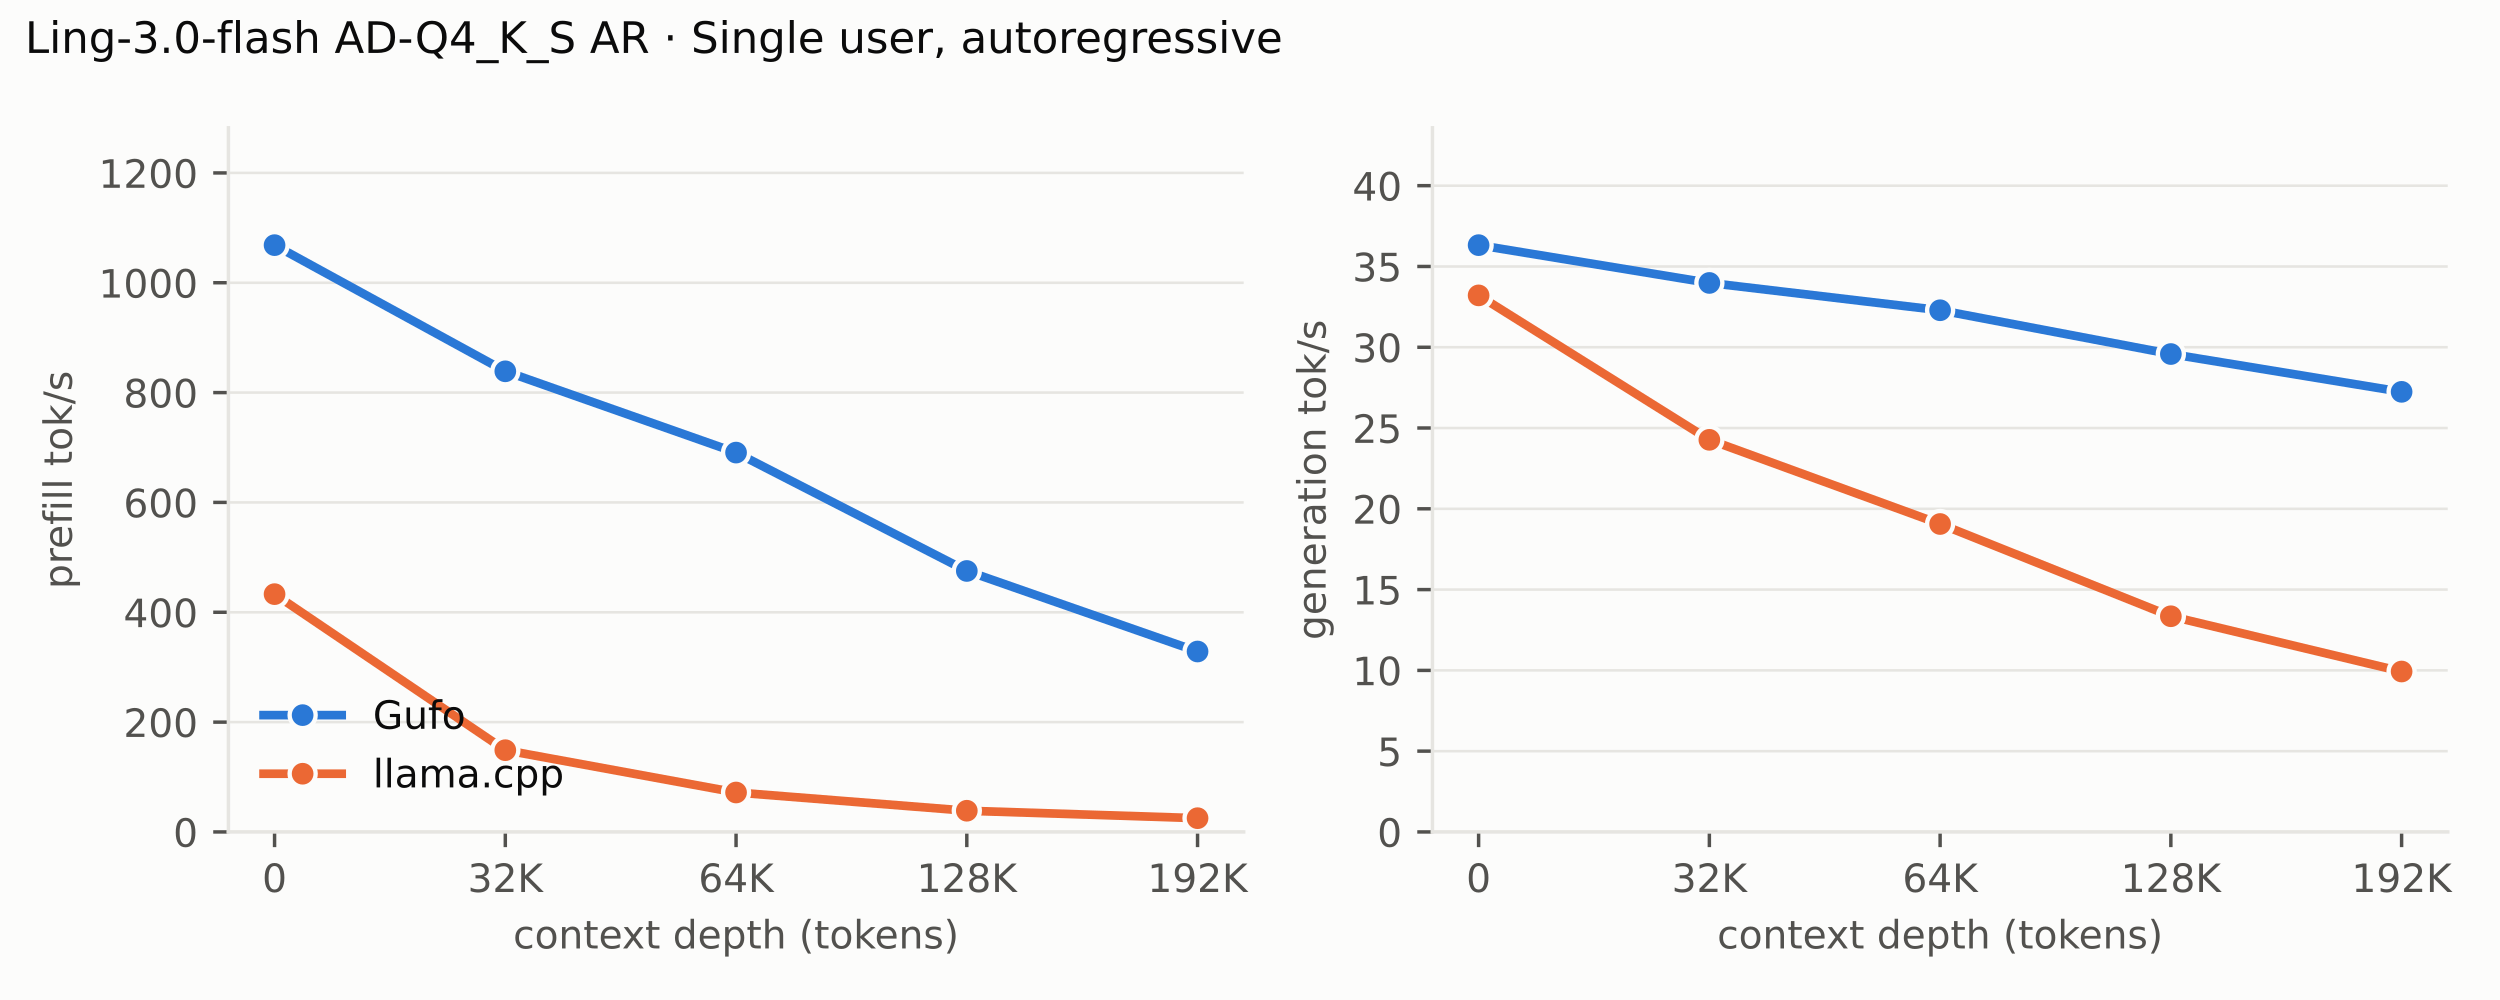
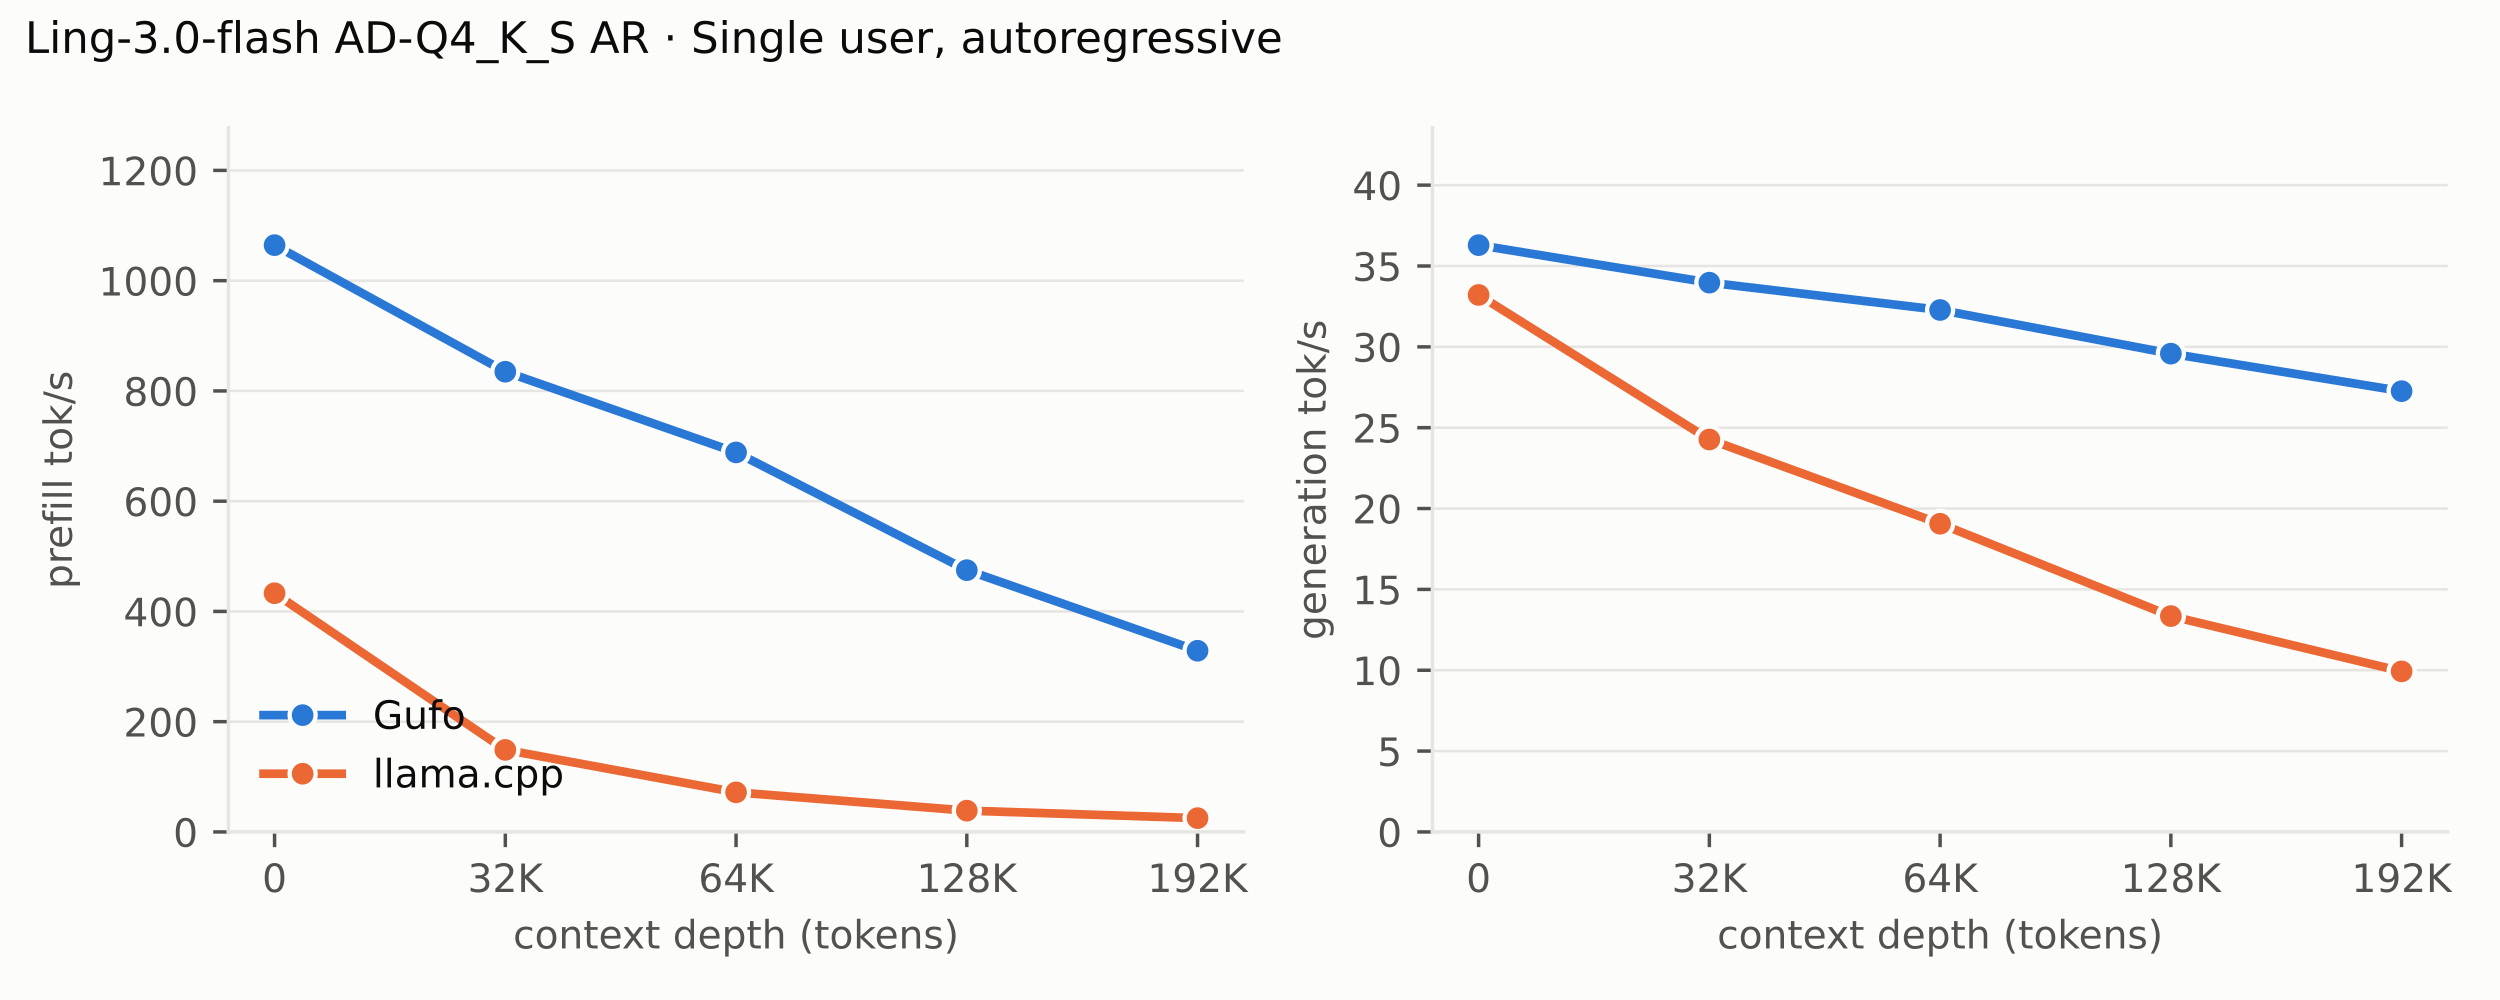
<svg xmlns="http://www.w3.org/2000/svg" xmlns:xlink="http://www.w3.org/1999/xlink" width="576pt" height="230.4pt" viewBox="0 0 576 230.4" version="1.1">
  <defs>
    <style type="text/css">*{stroke-linejoin: round; stroke-linecap: butt}</style>
  </defs>
  <g id="figure_1">
    <g id="patch_1">
      <path d="M 0 230.4 L 576 230.4 L 576 0 L 0 0 z " style="fill: #fcfcfb" />
    </g>
    <g id="axes_1">
      <g id="patch_2">
        <path d="M 52.626 191.679 L 286.549 191.679 L 286.549 29.441 L 52.626 29.441 z " style="fill: #fcfcfb" />
      </g>
      <g id="matplotlib.axis_1">
        <g id="xtick_1">
          <g id="line2d_1">
            <defs>
              <path id="m1ebf051f68" d="M 0 0 L 0 3.5 " style="stroke: #52514e; stroke-width: 0.8" />
            </defs>
            <g>
              <use xlink:href="#m1ebf051f68" x="63.259" y="191.679" style="fill: #52514e; stroke: #52514e; stroke-width: 0.8" />
            </g>
          </g>
          <g id="text_1">
            <text style="font-size: 9px; font-family: 'DejaVu Sans', 'Bitstream Vera Sans', 'Computer Modern Sans Serif', 'Lucida Grande', 'Verdana', 'Geneva', 'Lucid', 'Arial', 'Helvetica', 'Avant Garde', sans-serif; text-anchor: middle; fill: #52514e" x="63.259" y="205.517" transform="rotate(-0 63.25858 205.5172)">0</text>
          </g>
        </g>
        <g id="xtick_2">
          <g id="line2d_2">
            <g>
              <use xlink:href="#m1ebf051f68" x="116.423" y="191.679" style="fill: #52514e; stroke: #52514e; stroke-width: 0.8" />
            </g>
          </g>
          <g id="text_2">
            <text style="font-size: 9px; font-family: 'DejaVu Sans', 'Bitstream Vera Sans', 'Computer Modern Sans Serif', 'Lucida Grande', 'Verdana', 'Geneva', 'Lucid', 'Arial', 'Helvetica', 'Avant Garde', sans-serif; text-anchor: middle; fill: #52514e" x="116.423" y="205.517" transform="rotate(-0 116.423 205.5172)">32K</text>
          </g>
        </g>
        <g id="xtick_3">
          <g id="line2d_3">
            <g>
              <use xlink:href="#m1ebf051f68" x="169.587" y="191.679" style="fill: #52514e; stroke: #52514e; stroke-width: 0.8" />
            </g>
          </g>
          <g id="text_3">
            <text style="font-size: 9px; font-family: 'DejaVu Sans', 'Bitstream Vera Sans', 'Computer Modern Sans Serif', 'Lucida Grande', 'Verdana', 'Geneva', 'Lucid', 'Arial', 'Helvetica', 'Avant Garde', sans-serif; text-anchor: middle; fill: #52514e" x="169.587" y="205.517" transform="rotate(-0 169.5874 205.5172)">64K</text>
          </g>
        </g>
        <g id="xtick_4">
          <g id="line2d_4">
            <g>
              <use xlink:href="#m1ebf051f68" x="222.752" y="191.679" style="fill: #52514e; stroke: #52514e; stroke-width: 0.8" />
            </g>
          </g>
          <g id="text_4">
            <text style="font-size: 9px; font-family: 'DejaVu Sans', 'Bitstream Vera Sans', 'Computer Modern Sans Serif', 'Lucida Grande', 'Verdana', 'Geneva', 'Lucid', 'Arial', 'Helvetica', 'Avant Garde', sans-serif; text-anchor: middle; fill: #52514e" x="222.752" y="205.517" transform="rotate(-0 222.7517 205.5172)">128K</text>
          </g>
        </g>
        <g id="xtick_5">
          <g id="line2d_5">
            <g>
              <use xlink:href="#m1ebf051f68" x="275.916" y="191.679" style="fill: #52514e; stroke: #52514e; stroke-width: 0.8" />
            </g>
          </g>
          <g id="text_5">
            <text style="font-size: 9px; font-family: 'DejaVu Sans', 'Bitstream Vera Sans', 'Computer Modern Sans Serif', 'Lucida Grande', 'Verdana', 'Geneva', 'Lucid', 'Arial', 'Helvetica', 'Avant Garde', sans-serif; text-anchor: middle; fill: #52514e" x="275.916" y="205.517" transform="rotate(-0 275.9161 205.5172)">192K</text>
          </g>
        </g>
        <g id="text_6">
          <text style="font-size: 9px; font-family: 'DejaVu Sans', 'Bitstream Vera Sans', 'Computer Modern Sans Serif', 'Lucida Grande', 'Verdana', 'Geneva', 'Lucid', 'Arial', 'Helvetica', 'Avant Garde', sans-serif; text-anchor: middle; fill: #52514e" x="169.587" y="218.518" transform="rotate(-0 169.5874 218.5179)">context depth (tokens)</text>
        </g>
      </g>
      <g id="matplotlib.axis_2">
        <g id="ytick_1">
          <g id="line2d_6">
            <path d="M 52.626 191.679 L 286.549 191.679 " clip-path="url(#p1245cb9a4b)" style="fill: none; stroke: #e6e5e1; stroke-width: 0.6; stroke-linecap: square" />
          </g>
          <g id="line2d_7">
            <defs>
              <path id="m680e5b1e24" d="M 0 0 L -3.5 0 " style="stroke: #52514e; stroke-width: 0.8" />
            </defs>
            <g>
              <use xlink:href="#m680e5b1e24" x="52.626" y="191.679" style="fill: #52514e; stroke: #52514e; stroke-width: 0.8" />
            </g>
          </g>
          <g id="text_7">
            <text style="font-size: 9px; font-family: 'DejaVu Sans', 'Bitstream Vera Sans', 'Computer Modern Sans Serif', 'Lucida Grande', 'Verdana', 'Geneva', 'Lucid', 'Arial', 'Helvetica', 'Avant Garde', sans-serif; text-anchor: end; fill: #52514e" x="45.626" y="195.098" transform="rotate(-0 45.6257 195.0982)">0</text>
          </g>
        </g>
        <g id="ytick_2">
          <g id="line2d_8">
-             <path d="M 52.626 166.373 L 286.549 166.373 " clip-path="url(#p1245cb9a4b)" style="fill: none; stroke: #e6e5e1; stroke-width: 0.6; stroke-linecap: square" />
+             <path d="M 52.626 166.277 L 286.549 166.277 " clip-path="url(#p1245cb9a4b)" style="fill: none; stroke: #e6e5e1; stroke-width: 0.6; stroke-linecap: square" />
          </g>
          <g id="line2d_9">
            <g>
-               <use xlink:href="#m680e5b1e24" x="52.626" y="166.373" style="fill: #52514e; stroke: #52514e; stroke-width: 0.8" />
+               <use xlink:href="#m680e5b1e24" x="52.626" y="166.277" style="fill: #52514e; stroke: #52514e; stroke-width: 0.8" />
            </g>
          </g>
          <g id="text_8">
-             <text style="font-size: 9px; font-family: 'DejaVu Sans', 'Bitstream Vera Sans', 'Computer Modern Sans Serif', 'Lucida Grande', 'Verdana', 'Geneva', 'Lucid', 'Arial', 'Helvetica', 'Avant Garde', sans-serif; text-anchor: end; fill: #52514e" x="45.626" y="169.792" transform="rotate(-0 45.6257 169.792)">200</text>
+             <text style="font-size: 9px; font-family: 'DejaVu Sans', 'Bitstream Vera Sans', 'Computer Modern Sans Serif', 'Lucida Grande', 'Verdana', 'Geneva', 'Lucid', 'Arial', 'Helvetica', 'Avant Garde', sans-serif; text-anchor: end; fill: #52514e" x="45.626" y="169.696" transform="rotate(-0 45.6257 169.6957)">200</text>
          </g>
        </g>
        <g id="ytick_3">
          <g id="line2d_10">
-             <path d="M 52.626 141.067 L 286.549 141.067 " clip-path="url(#p1245cb9a4b)" style="fill: none; stroke: #e6e5e1; stroke-width: 0.6; stroke-linecap: square" />
+             <path d="M 52.626 140.874 L 286.549 140.874 " clip-path="url(#p1245cb9a4b)" style="fill: none; stroke: #e6e5e1; stroke-width: 0.6; stroke-linecap: square" />
          </g>
          <g id="line2d_11">
            <g>
-               <use xlink:href="#m680e5b1e24" x="52.626" y="141.067" style="fill: #52514e; stroke: #52514e; stroke-width: 0.8" />
+               <use xlink:href="#m680e5b1e24" x="52.626" y="140.874" style="fill: #52514e; stroke: #52514e; stroke-width: 0.8" />
            </g>
          </g>
          <g id="text_9">
-             <text style="font-size: 9px; font-family: 'DejaVu Sans', 'Bitstream Vera Sans', 'Computer Modern Sans Serif', 'Lucida Grande', 'Verdana', 'Geneva', 'Lucid', 'Arial', 'Helvetica', 'Avant Garde', sans-serif; text-anchor: end; fill: #52514e" x="45.626" y="144.486" transform="rotate(-0 45.6257 144.4857)">400</text>
+             <text style="font-size: 9px; font-family: 'DejaVu Sans', 'Bitstream Vera Sans', 'Computer Modern Sans Serif', 'Lucida Grande', 'Verdana', 'Geneva', 'Lucid', 'Arial', 'Helvetica', 'Avant Garde', sans-serif; text-anchor: end; fill: #52514e" x="45.626" y="144.293" transform="rotate(-0 45.6257 144.2931)">400</text>
          </g>
        </g>
        <g id="ytick_4">
          <g id="line2d_12">
-             <path d="M 52.626 115.76 L 286.549 115.76 " clip-path="url(#p1245cb9a4b)" style="fill: none; stroke: #e6e5e1; stroke-width: 0.6; stroke-linecap: square" />
+             <path d="M 52.626 115.472 L 286.549 115.472 " clip-path="url(#p1245cb9a4b)" style="fill: none; stroke: #e6e5e1; stroke-width: 0.6; stroke-linecap: square" />
          </g>
          <g id="line2d_13">
            <g>
-               <use xlink:href="#m680e5b1e24" x="52.626" y="115.76" style="fill: #52514e; stroke: #52514e; stroke-width: 0.8" />
+               <use xlink:href="#m680e5b1e24" x="52.626" y="115.472" style="fill: #52514e; stroke: #52514e; stroke-width: 0.8" />
            </g>
          </g>
          <g id="text_10">
-             <text style="font-size: 9px; font-family: 'DejaVu Sans', 'Bitstream Vera Sans', 'Computer Modern Sans Serif', 'Lucida Grande', 'Verdana', 'Geneva', 'Lucid', 'Arial', 'Helvetica', 'Avant Garde', sans-serif; text-anchor: end; fill: #52514e" x="45.626" y="119.179" transform="rotate(-0 45.6257 119.1794)">600</text>
+             <text style="font-size: 9px; font-family: 'DejaVu Sans', 'Bitstream Vera Sans', 'Computer Modern Sans Serif', 'Lucida Grande', 'Verdana', 'Geneva', 'Lucid', 'Arial', 'Helvetica', 'Avant Garde', sans-serif; text-anchor: end; fill: #52514e" x="45.626" y="118.891" transform="rotate(-0 45.6257 118.8906)">600</text>
          </g>
        </g>
        <g id="ytick_5">
          <g id="line2d_14">
-             <path d="M 52.626 90.454 L 286.549 90.454 " clip-path="url(#p1245cb9a4b)" style="fill: none; stroke: #e6e5e1; stroke-width: 0.6; stroke-linecap: square" />
+             <path d="M 52.626 90.069 L 286.549 90.069 " clip-path="url(#p1245cb9a4b)" style="fill: none; stroke: #e6e5e1; stroke-width: 0.6; stroke-linecap: square" />
          </g>
          <g id="line2d_15">
            <g>
-               <use xlink:href="#m680e5b1e24" x="52.626" y="90.454" style="fill: #52514e; stroke: #52514e; stroke-width: 0.8" />
+               <use xlink:href="#m680e5b1e24" x="52.626" y="90.069" style="fill: #52514e; stroke: #52514e; stroke-width: 0.8" />
            </g>
          </g>
          <g id="text_11">
-             <text style="font-size: 9px; font-family: 'DejaVu Sans', 'Bitstream Vera Sans', 'Computer Modern Sans Serif', 'Lucida Grande', 'Verdana', 'Geneva', 'Lucid', 'Arial', 'Helvetica', 'Avant Garde', sans-serif; text-anchor: end; fill: #52514e" x="45.626" y="93.873" transform="rotate(-0 45.6257 93.87315)">800</text>
+             <text style="font-size: 9px; font-family: 'DejaVu Sans', 'Bitstream Vera Sans', 'Computer Modern Sans Serif', 'Lucida Grande', 'Verdana', 'Geneva', 'Lucid', 'Arial', 'Helvetica', 'Avant Garde', sans-serif; text-anchor: end; fill: #52514e" x="45.626" y="93.488" transform="rotate(-0 45.6257 93.48801)">800</text>
          </g>
        </g>
        <g id="ytick_6">
          <g id="line2d_16">
-             <path d="M 52.626 65.148 L 286.549 65.148 " clip-path="url(#p1245cb9a4b)" style="fill: none; stroke: #e6e5e1; stroke-width: 0.6; stroke-linecap: square" />
+             <path d="M 52.626 64.667 L 286.549 64.667 " clip-path="url(#p1245cb9a4b)" style="fill: none; stroke: #e6e5e1; stroke-width: 0.6; stroke-linecap: square" />
          </g>
          <g id="line2d_17">
            <g>
-               <use xlink:href="#m680e5b1e24" x="52.626" y="65.148" style="fill: #52514e; stroke: #52514e; stroke-width: 0.8" />
+               <use xlink:href="#m680e5b1e24" x="52.626" y="64.667" style="fill: #52514e; stroke: #52514e; stroke-width: 0.8" />
            </g>
          </g>
          <g id="text_12">
-             <text style="font-size: 9px; font-family: 'DejaVu Sans', 'Bitstream Vera Sans', 'Computer Modern Sans Serif', 'Lucida Grande', 'Verdana', 'Geneva', 'Lucid', 'Arial', 'Helvetica', 'Avant Garde', sans-serif; text-anchor: end; fill: #52514e" x="45.626" y="68.567" transform="rotate(-0 45.6257 68.56688)">1000</text>
+             <text style="font-size: 9px; font-family: 'DejaVu Sans', 'Bitstream Vera Sans', 'Computer Modern Sans Serif', 'Lucida Grande', 'Verdana', 'Geneva', 'Lucid', 'Arial', 'Helvetica', 'Avant Garde', sans-serif; text-anchor: end; fill: #52514e" x="45.626" y="68.085" transform="rotate(-0 45.6257 68.08545)">1000</text>
          </g>
        </g>
        <g id="ytick_7">
          <g id="line2d_18">
-             <path d="M 52.626 39.842 L 286.549 39.842 " clip-path="url(#p1245cb9a4b)" style="fill: none; stroke: #e6e5e1; stroke-width: 0.6; stroke-linecap: square" />
+             <path d="M 52.626 39.264 L 286.549 39.264 " clip-path="url(#p1245cb9a4b)" style="fill: none; stroke: #e6e5e1; stroke-width: 0.6; stroke-linecap: square" />
          </g>
          <g id="line2d_19">
            <g>
-               <use xlink:href="#m680e5b1e24" x="52.626" y="39.842" style="fill: #52514e; stroke: #52514e; stroke-width: 0.8" />
+               <use xlink:href="#m680e5b1e24" x="52.626" y="39.264" style="fill: #52514e; stroke: #52514e; stroke-width: 0.8" />
            </g>
          </g>
          <g id="text_13">
-             <text style="font-size: 9px; font-family: 'DejaVu Sans', 'Bitstream Vera Sans', 'Computer Modern Sans Serif', 'Lucida Grande', 'Verdana', 'Geneva', 'Lucid', 'Arial', 'Helvetica', 'Avant Garde', sans-serif; text-anchor: end; fill: #52514e" x="45.626" y="43.261" transform="rotate(-0 45.6257 43.2606)">1200</text>
+             <text style="font-size: 9px; font-family: 'DejaVu Sans', 'Bitstream Vera Sans', 'Computer Modern Sans Serif', 'Lucida Grande', 'Verdana', 'Geneva', 'Lucid', 'Arial', 'Helvetica', 'Avant Garde', sans-serif; text-anchor: end; fill: #52514e" x="45.626" y="42.683" transform="rotate(-0 45.6257 42.6829)">1200</text>
          </g>
        </g>
        <g id="text_14">
          <text style="font-size: 9px; font-family: 'DejaVu Sans', 'Bitstream Vera Sans', 'Computer Modern Sans Serif', 'Lucida Grande', 'Verdana', 'Geneva', 'Lucid', 'Arial', 'Helvetica', 'Avant Garde', sans-serif; text-anchor: middle; fill: #52514e" x="16.559" y="110.56" transform="rotate(-90 16.55859 110.56)">prefill tok/s</text>
        </g>
      </g>
      <g id="line2d_20">
-         <path d="M 63.259 56.481 L 116.423 85.55 L 169.587 104.276 L 222.752 131.55 L 275.916 150.107 " clip-path="url(#p1245cb9a4b)" style="fill: none; stroke: #2a78d6; stroke-width: 2; stroke-linecap: square" />
+         <path d="M 63.259 56.481 L 116.423 85.644 L 169.587 104.239 L 222.752 131.367 L 275.916 149.929 " clip-path="url(#p1245cb9a4b)" style="fill: none; stroke: #2a78d6; stroke-width: 2; stroke-linecap: square" />
        <defs>
          <path id="m91930ba968" d="M 0 3 C 0.796 3 1.559 2.684 2.121 2.121 C 2.684 1.559 3 0.796 3 0 C 3 -0.796 2.684 -1.559 2.121 -2.121 C 1.559 -2.684 0.796 -3 0 -3 C -0.796 -3 -1.559 -2.684 -2.121 -2.121 C -2.684 -1.559 -3 -0.796 -3 0 C -3 0.796 -2.684 1.559 -2.121 2.121 C -1.559 2.684 -0.796 3 0 3 z " style="stroke: #fcfcfb" />
        </defs>
        <g clip-path="url(#p1245cb9a4b)">
          <use xlink:href="#m91930ba968" x="63.259" y="56.481" style="fill: #2a78d6; stroke: #fcfcfb" />
-           <use xlink:href="#m91930ba968" x="116.423" y="85.55" style="fill: #2a78d6; stroke: #fcfcfb" />
-           <use xlink:href="#m91930ba968" x="169.587" y="104.276" style="fill: #2a78d6; stroke: #fcfcfb" />
-           <use xlink:href="#m91930ba968" x="222.752" y="131.55" style="fill: #2a78d6; stroke: #fcfcfb" />
-           <use xlink:href="#m91930ba968" x="275.916" y="150.107" style="fill: #2a78d6; stroke: #fcfcfb" />
+           <use xlink:href="#m91930ba968" x="116.423" y="85.644" style="fill: #2a78d6; stroke: #fcfcfb" />
+           <use xlink:href="#m91930ba968" x="169.587" y="104.239" style="fill: #2a78d6; stroke: #fcfcfb" />
+           <use xlink:href="#m91930ba968" x="222.752" y="131.367" style="fill: #2a78d6; stroke: #fcfcfb" />
+           <use xlink:href="#m91930ba968" x="275.916" y="149.929" style="fill: #2a78d6; stroke: #fcfcfb" />
        </g>
      </g>
      <g id="line2d_21">
-         <path d="M 63.259 136.89 L 116.423 172.845 L 169.587 182.592 L 222.752 186.794 L 275.916 188.511 " clip-path="url(#p1245cb9a4b)" style="fill: none; stroke: #eb6834; stroke-width: 2; stroke-linecap: square" />
+         <path d="M 63.259 136.681 L 116.423 172.773 L 169.587 182.557 L 222.752 186.775 L 275.916 188.499 " clip-path="url(#p1245cb9a4b)" style="fill: none; stroke: #eb6834; stroke-width: 2; stroke-linecap: square" />
        <defs>
          <path id="ma0614988b8" d="M 0 3 C 0.796 3 1.559 2.684 2.121 2.121 C 2.684 1.559 3 0.796 3 0 C 3 -0.796 2.684 -1.559 2.121 -2.121 C 1.559 -2.684 0.796 -3 0 -3 C -0.796 -3 -1.559 -2.684 -2.121 -2.121 C -2.684 -1.559 -3 -0.796 -3 0 C -3 0.796 -2.684 1.559 -2.121 2.121 C -1.559 2.684 -0.796 3 0 3 z " style="stroke: #fcfcfb" />
        </defs>
        <g clip-path="url(#p1245cb9a4b)">
-           <use xlink:href="#ma0614988b8" x="63.259" y="136.89" style="fill: #eb6834; stroke: #fcfcfb" />
-           <use xlink:href="#ma0614988b8" x="116.423" y="172.845" style="fill: #eb6834; stroke: #fcfcfb" />
-           <use xlink:href="#ma0614988b8" x="169.587" y="182.592" style="fill: #eb6834; stroke: #fcfcfb" />
-           <use xlink:href="#ma0614988b8" x="222.752" y="186.794" style="fill: #eb6834; stroke: #fcfcfb" />
-           <use xlink:href="#ma0614988b8" x="275.916" y="188.511" style="fill: #eb6834; stroke: #fcfcfb" />
+           <use xlink:href="#ma0614988b8" x="63.259" y="136.681" style="fill: #eb6834; stroke: #fcfcfb" />
+           <use xlink:href="#ma0614988b8" x="116.423" y="172.773" style="fill: #eb6834; stroke: #fcfcfb" />
+           <use xlink:href="#ma0614988b8" x="169.587" y="182.557" style="fill: #eb6834; stroke: #fcfcfb" />
+           <use xlink:href="#ma0614988b8" x="222.752" y="186.775" style="fill: #eb6834; stroke: #fcfcfb" />
+           <use xlink:href="#ma0614988b8" x="275.916" y="188.499" style="fill: #eb6834; stroke: #fcfcfb" />
        </g>
      </g>
      <g id="patch_3">
        <path d="M 52.626 191.679 L 52.626 29.441 " style="fill: none; stroke: #e6e5e1; stroke-width: 0.8; stroke-linejoin: miter; stroke-linecap: square" />
      </g>
      <g id="patch_4">
        <path d="M 52.626 191.679 L 286.549 191.679 " style="fill: none; stroke: #e6e5e1; stroke-width: 0.8; stroke-linejoin: miter; stroke-linecap: square" />
      </g>
      <g id="legend_1">
        <g id="line2d_22">
          <path d="M 60.726 164.766 L 69.726 164.766 L 78.726 164.766 " style="fill: none; stroke: #2a78d6; stroke-width: 2; stroke-linecap: square" />
          <g>
            <use xlink:href="#m91930ba968" x="69.726" y="164.766" style="fill: #2a78d6; stroke: #fcfcfb" />
          </g>
        </g>
        <g id="text_15">
          <text style="font-size: 9px; font-family: 'DejaVu Sans', 'Bitstream Vera Sans', 'Computer Modern Sans Serif', 'Lucida Grande', 'Verdana', 'Geneva', 'Lucid', 'Arial', 'Helvetica', 'Avant Garde', sans-serif; text-anchor: start; fill: #0b0b0b" x="85.926" y="167.916" transform="rotate(-0 85.9257 167.9165)">Gufo</text>
        </g>
        <g id="line2d_23">
          <path d="M 60.726 178.267 L 69.726 178.267 L 78.726 178.267 " style="fill: none; stroke: #eb6834; stroke-width: 2; stroke-linecap: square" />
          <g>
            <use xlink:href="#ma0614988b8" x="69.726" y="178.267" style="fill: #eb6834; stroke: #fcfcfb" />
          </g>
        </g>
        <g id="text_16">
          <text style="font-size: 9px; font-family: 'DejaVu Sans', 'Bitstream Vera Sans', 'Computer Modern Sans Serif', 'Lucida Grande', 'Verdana', 'Geneva', 'Lucid', 'Arial', 'Helvetica', 'Avant Garde', sans-serif; text-anchor: start; fill: #0b0b0b" x="85.926" y="181.417" transform="rotate(-0 85.9257 181.4172)">llama.cpp</text>
        </g>
      </g>
    </g>
    <g id="axes_2">
      <g id="patch_5">
        <path d="M 330.039 191.679 L 563.963 191.679 L 563.963 29.441 L 330.039 29.441 z " style="fill: #fcfcfb" />
      </g>
      <g id="matplotlib.axis_3">
        <g id="xtick_6">
          <g id="line2d_24">
            <g>
              <use xlink:href="#m1ebf051f68" x="340.672" y="191.679" style="fill: #52514e; stroke: #52514e; stroke-width: 0.8" />
            </g>
          </g>
          <g id="text_17">
            <text style="font-size: 9px; font-family: 'DejaVu Sans', 'Bitstream Vera Sans', 'Computer Modern Sans Serif', 'Lucida Grande', 'Verdana', 'Geneva', 'Lucid', 'Arial', 'Helvetica', 'Avant Garde', sans-serif; text-anchor: middle; fill: #52514e" x="340.672" y="205.517" transform="rotate(-0 340.6723 205.5172)">0</text>
          </g>
        </g>
        <g id="xtick_7">
          <g id="line2d_25">
            <g>
              <use xlink:href="#m1ebf051f68" x="393.837" y="191.679" style="fill: #52514e; stroke: #52514e; stroke-width: 0.8" />
            </g>
          </g>
          <g id="text_18">
            <text style="font-size: 9px; font-family: 'DejaVu Sans', 'Bitstream Vera Sans', 'Computer Modern Sans Serif', 'Lucida Grande', 'Verdana', 'Geneva', 'Lucid', 'Arial', 'Helvetica', 'Avant Garde', sans-serif; text-anchor: middle; fill: #52514e" x="393.837" y="205.517" transform="rotate(-0 393.8367 205.5172)">32K</text>
          </g>
        </g>
        <g id="xtick_8">
          <g id="line2d_26">
            <g>
              <use xlink:href="#m1ebf051f68" x="447.001" y="191.679" style="fill: #52514e; stroke: #52514e; stroke-width: 0.8" />
            </g>
          </g>
          <g id="text_19">
            <text style="font-size: 9px; font-family: 'DejaVu Sans', 'Bitstream Vera Sans', 'Computer Modern Sans Serif', 'Lucida Grande', 'Verdana', 'Geneva', 'Lucid', 'Arial', 'Helvetica', 'Avant Garde', sans-serif; text-anchor: middle; fill: #52514e" x="447.001" y="205.517" transform="rotate(-0 447.0011 205.5172)">64K</text>
          </g>
        </g>
        <g id="xtick_9">
          <g id="line2d_27">
            <g>
              <use xlink:href="#m1ebf051f68" x="500.165" y="191.679" style="fill: #52514e; stroke: #52514e; stroke-width: 0.8" />
            </g>
          </g>
          <g id="text_20">
            <text style="font-size: 9px; font-family: 'DejaVu Sans', 'Bitstream Vera Sans', 'Computer Modern Sans Serif', 'Lucida Grande', 'Verdana', 'Geneva', 'Lucid', 'Arial', 'Helvetica', 'Avant Garde', sans-serif; text-anchor: middle; fill: #52514e" x="500.165" y="205.517" transform="rotate(-0 500.1655 205.5172)">128K</text>
          </g>
        </g>
        <g id="xtick_10">
          <g id="line2d_28">
            <g>
              <use xlink:href="#m1ebf051f68" x="553.33" y="191.679" style="fill: #52514e; stroke: #52514e; stroke-width: 0.8" />
            </g>
          </g>
          <g id="text_21">
            <text style="font-size: 9px; font-family: 'DejaVu Sans', 'Bitstream Vera Sans', 'Computer Modern Sans Serif', 'Lucida Grande', 'Verdana', 'Geneva', 'Lucid', 'Arial', 'Helvetica', 'Avant Garde', sans-serif; text-anchor: middle; fill: #52514e" x="553.33" y="205.517" transform="rotate(-0 553.3299 205.5172)">192K</text>
          </g>
        </g>
        <g id="text_22">
          <text style="font-size: 9px; font-family: 'DejaVu Sans', 'Bitstream Vera Sans', 'Computer Modern Sans Serif', 'Lucida Grande', 'Verdana', 'Geneva', 'Lucid', 'Arial', 'Helvetica', 'Avant Garde', sans-serif; text-anchor: middle; fill: #52514e" x="447.001" y="218.518" transform="rotate(-0 447.0011 218.5179)">context depth (tokens)</text>
        </g>
      </g>
      <g id="matplotlib.axis_4">
        <g id="ytick_8">
          <g id="line2d_29">
            <path d="M 330.039 191.679 L 563.963 191.679 " clip-path="url(#pc9fcaca1d8)" style="fill: none; stroke: #e6e5e1; stroke-width: 0.6; stroke-linecap: square" />
          </g>
          <g id="line2d_30">
            <g>
              <use xlink:href="#m680e5b1e24" x="330.039" y="191.679" style="fill: #52514e; stroke: #52514e; stroke-width: 0.8" />
            </g>
          </g>
          <g id="text_23">
            <text style="font-size: 9px; font-family: 'DejaVu Sans', 'Bitstream Vera Sans', 'Computer Modern Sans Serif', 'Lucida Grande', 'Verdana', 'Geneva', 'Lucid', 'Arial', 'Helvetica', 'Avant Garde', sans-serif; text-anchor: end; fill: #52514e" x="323.039" y="195.098" transform="rotate(-0 323.0395 195.0982)">0</text>
          </g>
        </g>
        <g id="ytick_9">
          <g id="line2d_31">
-             <path d="M 330.039 173.067 L 563.963 173.067 " clip-path="url(#pc9fcaca1d8)" style="fill: none; stroke: #e6e5e1; stroke-width: 0.6; stroke-linecap: square" />
+             <path d="M 330.039 173.052 L 563.963 173.052 " clip-path="url(#pc9fcaca1d8)" style="fill: none; stroke: #e6e5e1; stroke-width: 0.6; stroke-linecap: square" />
          </g>
          <g id="line2d_32">
            <g>
-               <use xlink:href="#m680e5b1e24" x="330.039" y="173.067" style="fill: #52514e; stroke: #52514e; stroke-width: 0.8" />
+               <use xlink:href="#m680e5b1e24" x="330.039" y="173.052" style="fill: #52514e; stroke: #52514e; stroke-width: 0.8" />
            </g>
          </g>
          <g id="text_24">
-             <text style="font-size: 9px; font-family: 'DejaVu Sans', 'Bitstream Vera Sans', 'Computer Modern Sans Serif', 'Lucida Grande', 'Verdana', 'Geneva', 'Lucid', 'Arial', 'Helvetica', 'Avant Garde', sans-serif; text-anchor: end; fill: #52514e" x="323.039" y="176.486" transform="rotate(-0 323.0395 176.4861)">5</text>
+             <text style="font-size: 9px; font-family: 'DejaVu Sans', 'Bitstream Vera Sans', 'Computer Modern Sans Serif', 'Lucida Grande', 'Verdana', 'Geneva', 'Lucid', 'Arial', 'Helvetica', 'Avant Garde', sans-serif; text-anchor: end; fill: #52514e" x="323.039" y="176.471" transform="rotate(-0 323.0395 176.4707)">5</text>
          </g>
        </g>
        <g id="ytick_10">
          <g id="line2d_33">
-             <path d="M 330.039 154.455 L 563.963 154.455 " clip-path="url(#pc9fcaca1d8)" style="fill: none; stroke: #e6e5e1; stroke-width: 0.6; stroke-linecap: square" />
+             <path d="M 330.039 154.424 L 563.963 154.424 " clip-path="url(#pc9fcaca1d8)" style="fill: none; stroke: #e6e5e1; stroke-width: 0.6; stroke-linecap: square" />
          </g>
          <g id="line2d_34">
            <g>
-               <use xlink:href="#m680e5b1e24" x="330.039" y="154.455" style="fill: #52514e; stroke: #52514e; stroke-width: 0.8" />
+               <use xlink:href="#m680e5b1e24" x="330.039" y="154.424" style="fill: #52514e; stroke: #52514e; stroke-width: 0.8" />
            </g>
          </g>
          <g id="text_25">
-             <text style="font-size: 9px; font-family: 'DejaVu Sans', 'Bitstream Vera Sans', 'Computer Modern Sans Serif', 'Lucida Grande', 'Verdana', 'Geneva', 'Lucid', 'Arial', 'Helvetica', 'Avant Garde', sans-serif; text-anchor: end; fill: #52514e" x="323.039" y="157.874" transform="rotate(-0 323.0395 157.8739)">10</text>
+             <text style="font-size: 9px; font-family: 'DejaVu Sans', 'Bitstream Vera Sans', 'Computer Modern Sans Serif', 'Lucida Grande', 'Verdana', 'Geneva', 'Lucid', 'Arial', 'Helvetica', 'Avant Garde', sans-serif; text-anchor: end; fill: #52514e" x="323.039" y="157.843" transform="rotate(-0 323.0395 157.8431)">10</text>
          </g>
        </g>
        <g id="ytick_11">
          <g id="line2d_35">
-             <path d="M 330.039 135.843 L 563.963 135.843 " clip-path="url(#pc9fcaca1d8)" style="fill: none; stroke: #e6e5e1; stroke-width: 0.6; stroke-linecap: square" />
+             <path d="M 330.039 135.797 L 563.963 135.797 " clip-path="url(#pc9fcaca1d8)" style="fill: none; stroke: #e6e5e1; stroke-width: 0.6; stroke-linecap: square" />
          </g>
          <g id="line2d_36">
            <g>
-               <use xlink:href="#m680e5b1e24" x="330.039" y="135.843" style="fill: #52514e; stroke: #52514e; stroke-width: 0.8" />
+               <use xlink:href="#m680e5b1e24" x="330.039" y="135.797" style="fill: #52514e; stroke: #52514e; stroke-width: 0.8" />
            </g>
          </g>
          <g id="text_26">
-             <text style="font-size: 9px; font-family: 'DejaVu Sans', 'Bitstream Vera Sans', 'Computer Modern Sans Serif', 'Lucida Grande', 'Verdana', 'Geneva', 'Lucid', 'Arial', 'Helvetica', 'Avant Garde', sans-serif; text-anchor: end; fill: #52514e" x="323.039" y="139.262" transform="rotate(-0 323.0395 139.2617)">15</text>
+             <text style="font-size: 9px; font-family: 'DejaVu Sans', 'Bitstream Vera Sans', 'Computer Modern Sans Serif', 'Lucida Grande', 'Verdana', 'Geneva', 'Lucid', 'Arial', 'Helvetica', 'Avant Garde', sans-serif; text-anchor: end; fill: #52514e" x="323.039" y="139.216" transform="rotate(-0 323.0395 139.2156)">15</text>
          </g>
        </g>
        <g id="ytick_12">
          <g id="line2d_37">
-             <path d="M 330.039 117.231 L 563.963 117.231 " clip-path="url(#pc9fcaca1d8)" style="fill: none; stroke: #e6e5e1; stroke-width: 0.6; stroke-linecap: square" />
+             <path d="M 330.039 117.169 L 563.963 117.169 " clip-path="url(#pc9fcaca1d8)" style="fill: none; stroke: #e6e5e1; stroke-width: 0.6; stroke-linecap: square" />
          </g>
          <g id="line2d_38">
            <g>
-               <use xlink:href="#m680e5b1e24" x="330.039" y="117.231" style="fill: #52514e; stroke: #52514e; stroke-width: 0.8" />
+               <use xlink:href="#m680e5b1e24" x="330.039" y="117.169" style="fill: #52514e; stroke: #52514e; stroke-width: 0.8" />
            </g>
          </g>
          <g id="text_27">
-             <text style="font-size: 9px; font-family: 'DejaVu Sans', 'Bitstream Vera Sans', 'Computer Modern Sans Serif', 'Lucida Grande', 'Verdana', 'Geneva', 'Lucid', 'Arial', 'Helvetica', 'Avant Garde', sans-serif; text-anchor: end; fill: #52514e" x="323.039" y="120.65" transform="rotate(-0 323.0395 120.6496)">20</text>
+             <text style="font-size: 9px; font-family: 'DejaVu Sans', 'Bitstream Vera Sans', 'Computer Modern Sans Serif', 'Lucida Grande', 'Verdana', 'Geneva', 'Lucid', 'Arial', 'Helvetica', 'Avant Garde', sans-serif; text-anchor: end; fill: #52514e" x="323.039" y="120.588" transform="rotate(-0 323.0395 120.588)">20</text>
          </g>
        </g>
        <g id="ytick_13">
          <g id="line2d_39">
-             <path d="M 330.039 98.618 L 563.963 98.618 " clip-path="url(#pc9fcaca1d8)" style="fill: none; stroke: #e6e5e1; stroke-width: 0.6; stroke-linecap: square" />
+             <path d="M 330.039 98.542 L 563.963 98.542 " clip-path="url(#pc9fcaca1d8)" style="fill: none; stroke: #e6e5e1; stroke-width: 0.6; stroke-linecap: square" />
          </g>
          <g id="line2d_40">
            <g>
-               <use xlink:href="#m680e5b1e24" x="330.039" y="98.618" style="fill: #52514e; stroke: #52514e; stroke-width: 0.8" />
+               <use xlink:href="#m680e5b1e24" x="330.039" y="98.542" style="fill: #52514e; stroke: #52514e; stroke-width: 0.8" />
            </g>
          </g>
          <g id="text_28">
-             <text style="font-size: 9px; font-family: 'DejaVu Sans', 'Bitstream Vera Sans', 'Computer Modern Sans Serif', 'Lucida Grande', 'Verdana', 'Geneva', 'Lucid', 'Arial', 'Helvetica', 'Avant Garde', sans-serif; text-anchor: end; fill: #52514e" x="323.039" y="102.037" transform="rotate(-0 323.0395 102.0374)">25</text>
+             <text style="font-size: 9px; font-family: 'DejaVu Sans', 'Bitstream Vera Sans', 'Computer Modern Sans Serif', 'Lucida Grande', 'Verdana', 'Geneva', 'Lucid', 'Arial', 'Helvetica', 'Avant Garde', sans-serif; text-anchor: end; fill: #52514e" x="323.039" y="101.96" transform="rotate(-0 323.0395 101.9605)">25</text>
          </g>
        </g>
        <g id="ytick_14">
          <g id="line2d_41">
-             <path d="M 330.039 80.006 L 563.963 80.006 " clip-path="url(#pc9fcaca1d8)" style="fill: none; stroke: #e6e5e1; stroke-width: 0.6; stroke-linecap: square" />
+             <path d="M 330.039 79.914 L 563.963 79.914 " clip-path="url(#pc9fcaca1d8)" style="fill: none; stroke: #e6e5e1; stroke-width: 0.6; stroke-linecap: square" />
          </g>
          <g id="line2d_42">
            <g>
-               <use xlink:href="#m680e5b1e24" x="330.039" y="80.006" style="fill: #52514e; stroke: #52514e; stroke-width: 0.8" />
+               <use xlink:href="#m680e5b1e24" x="330.039" y="79.914" style="fill: #52514e; stroke: #52514e; stroke-width: 0.8" />
            </g>
          </g>
          <g id="text_29">
-             <text style="font-size: 9px; font-family: 'DejaVu Sans', 'Bitstream Vera Sans', 'Computer Modern Sans Serif', 'Lucida Grande', 'Verdana', 'Geneva', 'Lucid', 'Arial', 'Helvetica', 'Avant Garde', sans-serif; text-anchor: end; fill: #52514e" x="323.039" y="83.425" transform="rotate(-0 323.0395 83.42526)">30</text>
+             <text style="font-size: 9px; font-family: 'DejaVu Sans', 'Bitstream Vera Sans', 'Computer Modern Sans Serif', 'Lucida Grande', 'Verdana', 'Geneva', 'Lucid', 'Arial', 'Helvetica', 'Avant Garde', sans-serif; text-anchor: end; fill: #52514e" x="323.039" y="83.333" transform="rotate(-0 323.0395 83.33294)">30</text>
          </g>
        </g>
        <g id="ytick_15">
          <g id="line2d_43">
-             <path d="M 330.039 61.394 L 563.963 61.394 " clip-path="url(#pc9fcaca1d8)" style="fill: none; stroke: #e6e5e1; stroke-width: 0.6; stroke-linecap: square" />
+             <path d="M 330.039 61.286 L 563.963 61.286 " clip-path="url(#pc9fcaca1d8)" style="fill: none; stroke: #e6e5e1; stroke-width: 0.6; stroke-linecap: square" />
          </g>
          <g id="line2d_44">
            <g>
-               <use xlink:href="#m680e5b1e24" x="330.039" y="61.394" style="fill: #52514e; stroke: #52514e; stroke-width: 0.8" />
+               <use xlink:href="#m680e5b1e24" x="330.039" y="61.286" style="fill: #52514e; stroke: #52514e; stroke-width: 0.8" />
            </g>
          </g>
          <g id="text_30">
-             <text style="font-size: 9px; font-family: 'DejaVu Sans', 'Bitstream Vera Sans', 'Computer Modern Sans Serif', 'Lucida Grande', 'Verdana', 'Geneva', 'Lucid', 'Arial', 'Helvetica', 'Avant Garde', sans-serif; text-anchor: end; fill: #52514e" x="323.039" y="64.813" transform="rotate(-0 323.0395 64.81309)">35</text>
+             <text style="font-size: 9px; font-family: 'DejaVu Sans', 'Bitstream Vera Sans', 'Computer Modern Sans Serif', 'Lucida Grande', 'Verdana', 'Geneva', 'Lucid', 'Arial', 'Helvetica', 'Avant Garde', sans-serif; text-anchor: end; fill: #52514e" x="323.039" y="64.705" transform="rotate(-0 323.0395 64.70539)">35</text>
          </g>
        </g>
        <g id="ytick_16">
          <g id="line2d_45">
-             <path d="M 330.039 42.782 L 563.963 42.782 " clip-path="url(#pc9fcaca1d8)" style="fill: none; stroke: #e6e5e1; stroke-width: 0.6; stroke-linecap: square" />
+             <path d="M 330.039 42.659 L 563.963 42.659 " clip-path="url(#pc9fcaca1d8)" style="fill: none; stroke: #e6e5e1; stroke-width: 0.6; stroke-linecap: square" />
          </g>
          <g id="line2d_46">
            <g>
-               <use xlink:href="#m680e5b1e24" x="330.039" y="42.782" style="fill: #52514e; stroke: #52514e; stroke-width: 0.8" />
+               <use xlink:href="#m680e5b1e24" x="330.039" y="42.659" style="fill: #52514e; stroke: #52514e; stroke-width: 0.8" />
            </g>
          </g>
          <g id="text_31">
-             <text style="font-size: 9px; font-family: 'DejaVu Sans', 'Bitstream Vera Sans', 'Computer Modern Sans Serif', 'Lucida Grande', 'Verdana', 'Geneva', 'Lucid', 'Arial', 'Helvetica', 'Avant Garde', sans-serif; text-anchor: end; fill: #52514e" x="323.039" y="46.201" transform="rotate(-0 323.0395 46.20093)">40</text>
+             <text style="font-size: 9px; font-family: 'DejaVu Sans', 'Bitstream Vera Sans', 'Computer Modern Sans Serif', 'Lucida Grande', 'Verdana', 'Geneva', 'Lucid', 'Arial', 'Helvetica', 'Avant Garde', sans-serif; text-anchor: end; fill: #52514e" x="323.039" y="46.078" transform="rotate(-0 323.0395 46.07784)">40</text>
          </g>
        </g>
        <g id="text_32">
          <text style="font-size: 9px; font-family: 'DejaVu Sans', 'Bitstream Vera Sans', 'Computer Modern Sans Serif', 'Lucida Grande', 'Verdana', 'Geneva', 'Lucid', 'Arial', 'Helvetica', 'Avant Garde', sans-serif; text-anchor: middle; fill: #52514e" x="305.425" y="110.56" transform="rotate(-90 305.4248 110.56)">generation tok/s</text>
        </g>
      </g>
      <g id="line2d_47">
-         <path d="M 340.672 56.481 L 393.837 65.191 L 447.001 71.482 L 500.165 81.57 L 553.33 90.28 " clip-path="url(#pc9fcaca1d8)" style="fill: none; stroke: #2a78d6; stroke-width: 2; stroke-linecap: square" />
+         <path d="M 340.672 56.481 L 393.837 65.124 L 447.001 71.42 L 500.165 81.479 L 553.33 90.122 " clip-path="url(#pc9fcaca1d8)" style="fill: none; stroke: #2a78d6; stroke-width: 2; stroke-linecap: square" />
        <g clip-path="url(#pc9fcaca1d8)">
          <use xlink:href="#m91930ba968" x="340.672" y="56.481" style="fill: #2a78d6; stroke: #fcfcfb" />
-           <use xlink:href="#m91930ba968" x="393.837" y="65.191" style="fill: #2a78d6; stroke: #fcfcfb" />
-           <use xlink:href="#m91930ba968" x="447.001" y="71.482" style="fill: #2a78d6; stroke: #fcfcfb" />
-           <use xlink:href="#m91930ba968" x="500.165" y="81.57" style="fill: #2a78d6; stroke: #fcfcfb" />
-           <use xlink:href="#m91930ba968" x="553.33" y="90.28" style="fill: #2a78d6; stroke: #fcfcfb" />
+           <use xlink:href="#m91930ba968" x="393.837" y="65.124" style="fill: #2a78d6; stroke: #fcfcfb" />
+           <use xlink:href="#m91930ba968" x="447.001" y="71.42" style="fill: #2a78d6; stroke: #fcfcfb" />
+           <use xlink:href="#m91930ba968" x="500.165" y="81.479" style="fill: #2a78d6; stroke: #fcfcfb" />
+           <use xlink:href="#m91930ba968" x="553.33" y="90.122" style="fill: #2a78d6; stroke: #fcfcfb" />
        </g>
      </g>
      <g id="line2d_48">
-         <path d="M 340.672 68.057 L 393.837 101.336 L 447.001 120.73 L 500.165 141.985 L 553.33 154.716 " clip-path="url(#pc9fcaca1d8)" style="fill: none; stroke: #eb6834; stroke-width: 2; stroke-linecap: square" />
+         <path d="M 340.672 67.955 L 393.837 101.261 L 447.001 120.671 L 500.165 141.944 L 553.33 154.685 " clip-path="url(#pc9fcaca1d8)" style="fill: none; stroke: #eb6834; stroke-width: 2; stroke-linecap: square" />
        <g clip-path="url(#pc9fcaca1d8)">
-           <use xlink:href="#ma0614988b8" x="340.672" y="68.057" style="fill: #eb6834; stroke: #fcfcfb" />
-           <use xlink:href="#ma0614988b8" x="393.837" y="101.336" style="fill: #eb6834; stroke: #fcfcfb" />
-           <use xlink:href="#ma0614988b8" x="447.001" y="120.73" style="fill: #eb6834; stroke: #fcfcfb" />
-           <use xlink:href="#ma0614988b8" x="500.165" y="141.985" style="fill: #eb6834; stroke: #fcfcfb" />
-           <use xlink:href="#ma0614988b8" x="553.33" y="154.716" style="fill: #eb6834; stroke: #fcfcfb" />
+           <use xlink:href="#ma0614988b8" x="340.672" y="67.955" style="fill: #eb6834; stroke: #fcfcfb" />
+           <use xlink:href="#ma0614988b8" x="393.837" y="101.261" style="fill: #eb6834; stroke: #fcfcfb" />
+           <use xlink:href="#ma0614988b8" x="447.001" y="120.671" style="fill: #eb6834; stroke: #fcfcfb" />
+           <use xlink:href="#ma0614988b8" x="500.165" y="141.944" style="fill: #eb6834; stroke: #fcfcfb" />
+           <use xlink:href="#ma0614988b8" x="553.33" y="154.685" style="fill: #eb6834; stroke: #fcfcfb" />
        </g>
      </g>
      <g id="patch_6">
        <path d="M 330.039 191.679 L 330.039 29.441 " style="fill: none; stroke: #e6e5e1; stroke-width: 0.8; stroke-linejoin: miter; stroke-linecap: square" />
      </g>
      <g id="patch_7">
        <path d="M 330.039 191.679 L 563.963 191.679 " style="fill: none; stroke: #e6e5e1; stroke-width: 0.8; stroke-linejoin: miter; stroke-linecap: square" />
      </g>
    </g>
    <g id="text_33">
      <text style="font-size: 10px; font-family: 'DejaVu Sans', 'Bitstream Vera Sans', 'Computer Modern Sans Serif', 'Lucida Grande', 'Verdana', 'Geneva', 'Lucid', 'Arial', 'Helvetica', 'Avant Garde', sans-serif; text-anchor: start; fill: #0b0b0b" x="5.76" y="12.206" transform="rotate(-0 5.76 12.20644)">Ling-3.0-flash AD-Q4_K_S AR · Single user, autoregressive</text>
    </g>
  </g>
  <defs>
    <clipPath id="p1245cb9a4b">
      <rect x="52.626" y="29.441" width="233.923" height="162.239" />
    </clipPath>
    <clipPath id="pc9fcaca1d8">
      <rect x="330.039" y="29.441" width="233.923" height="162.239" />
    </clipPath>
  </defs>
</svg>
